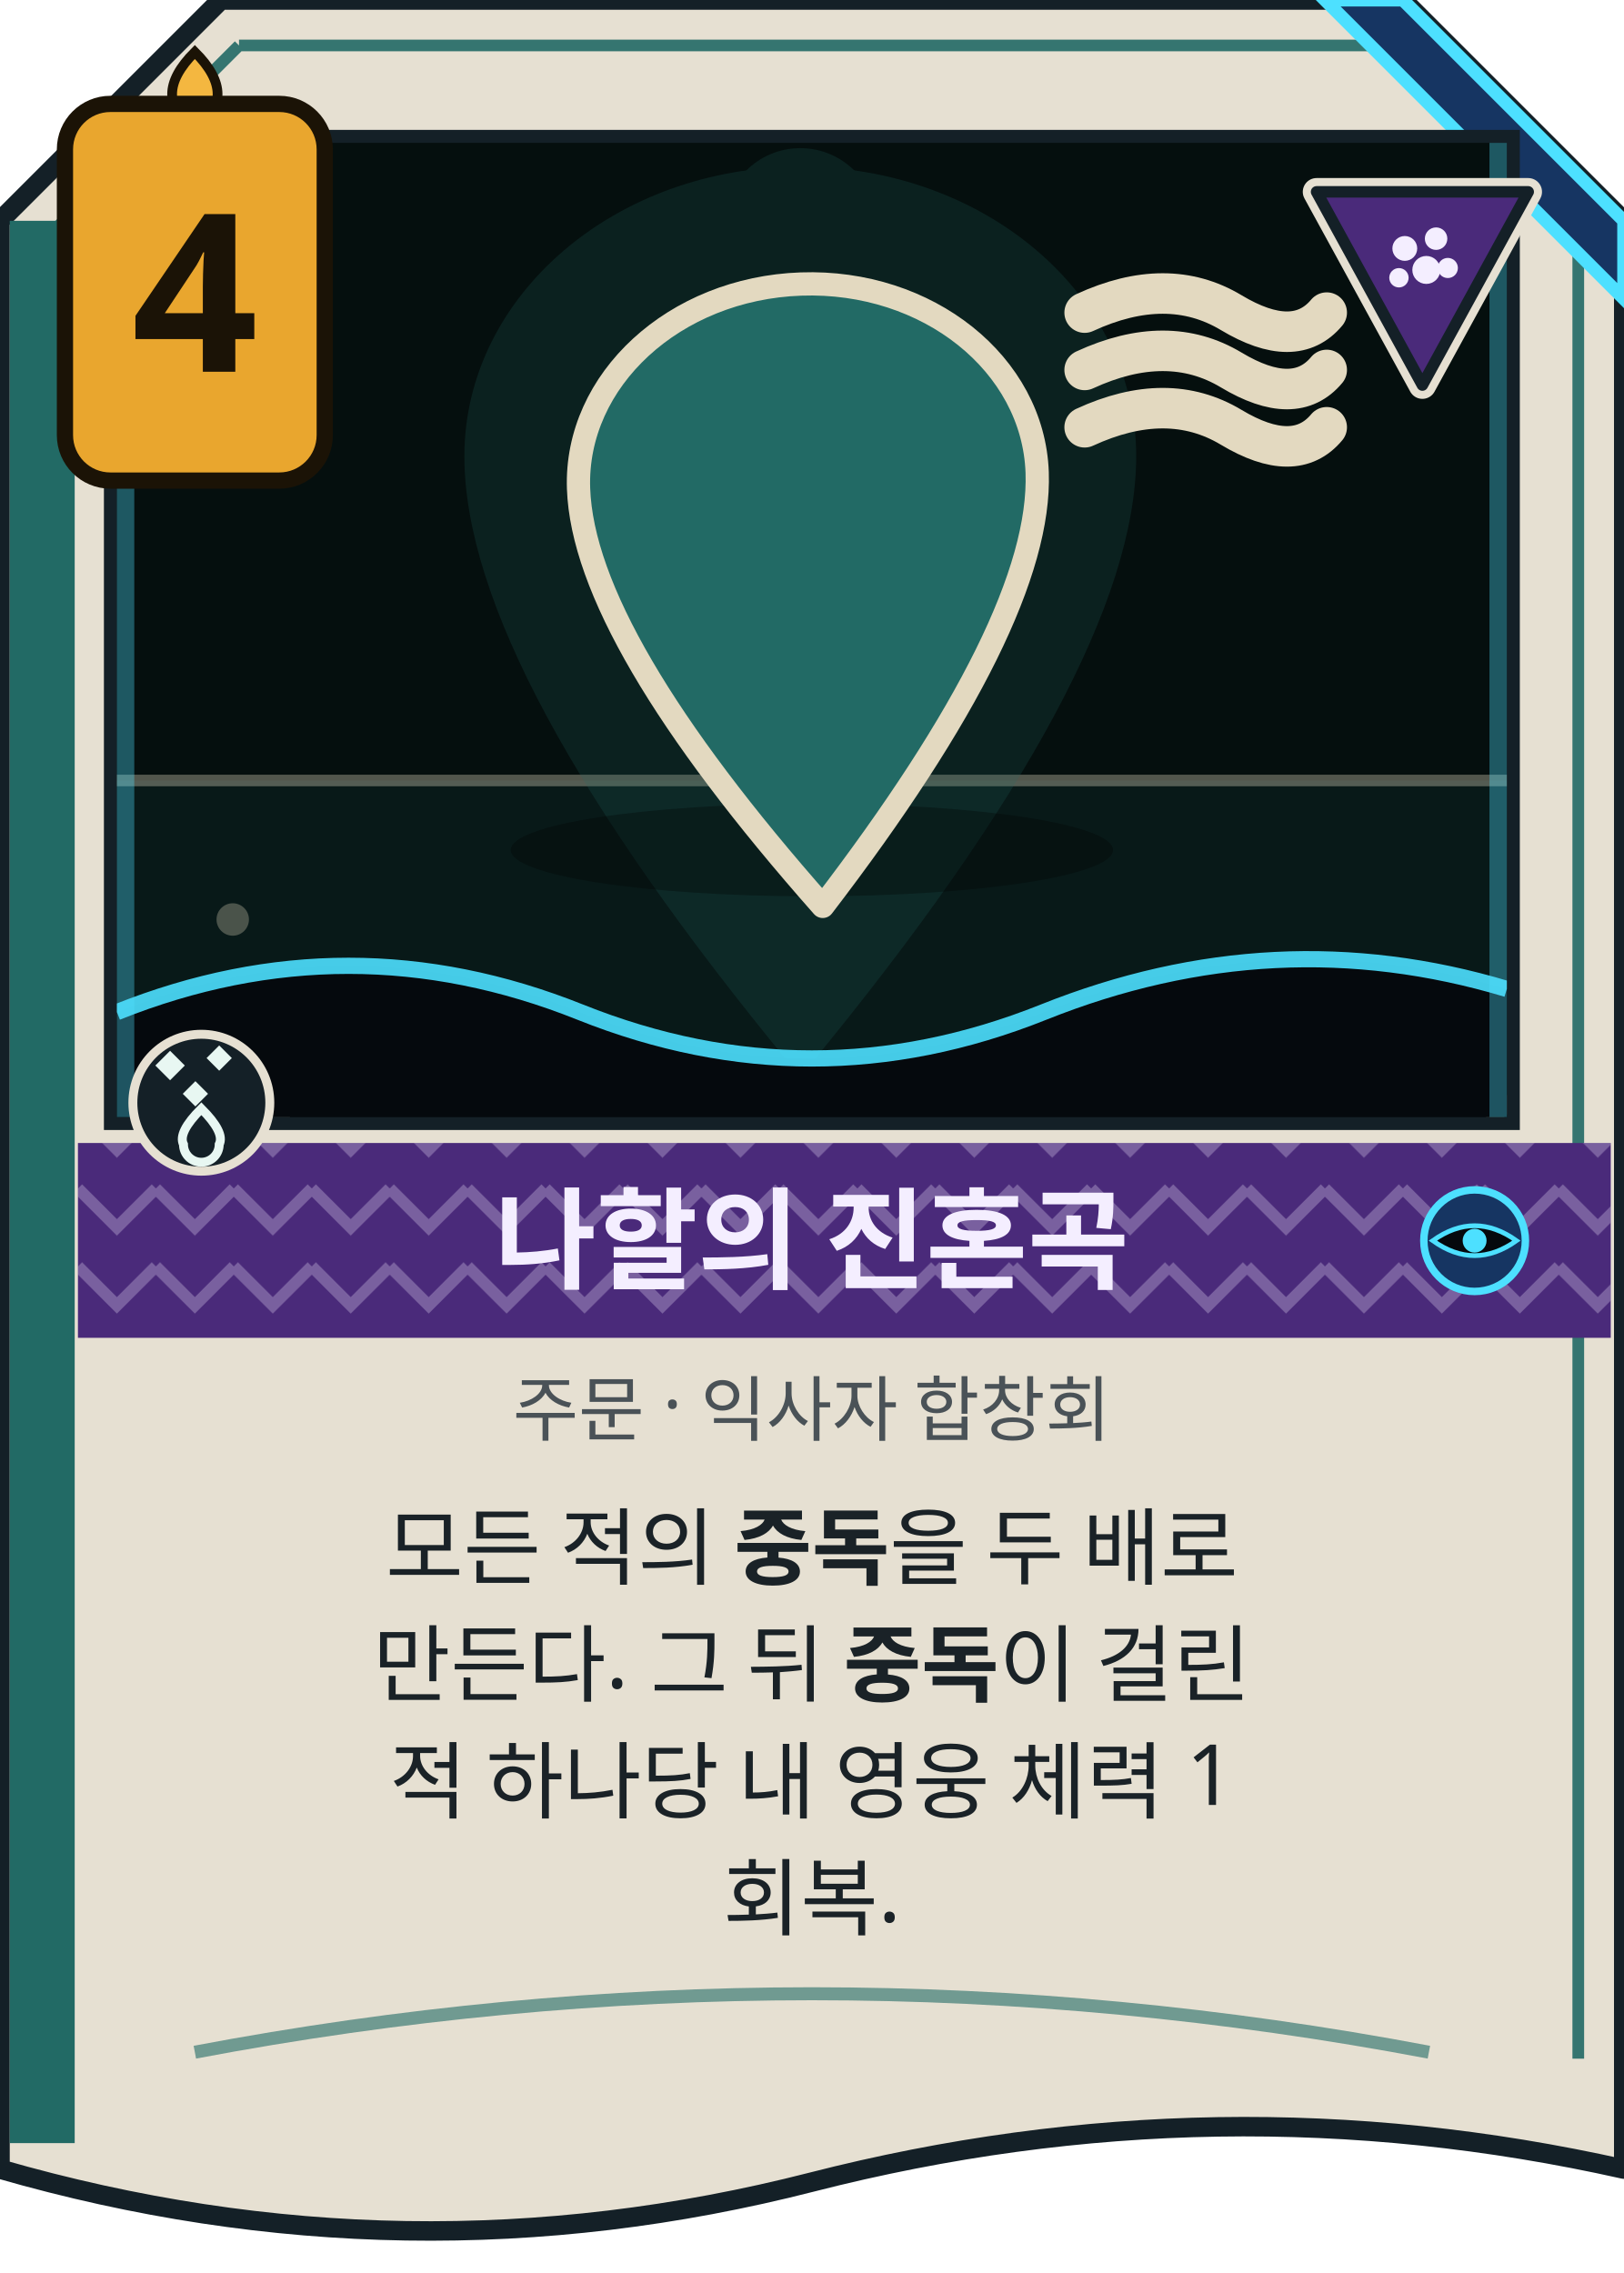
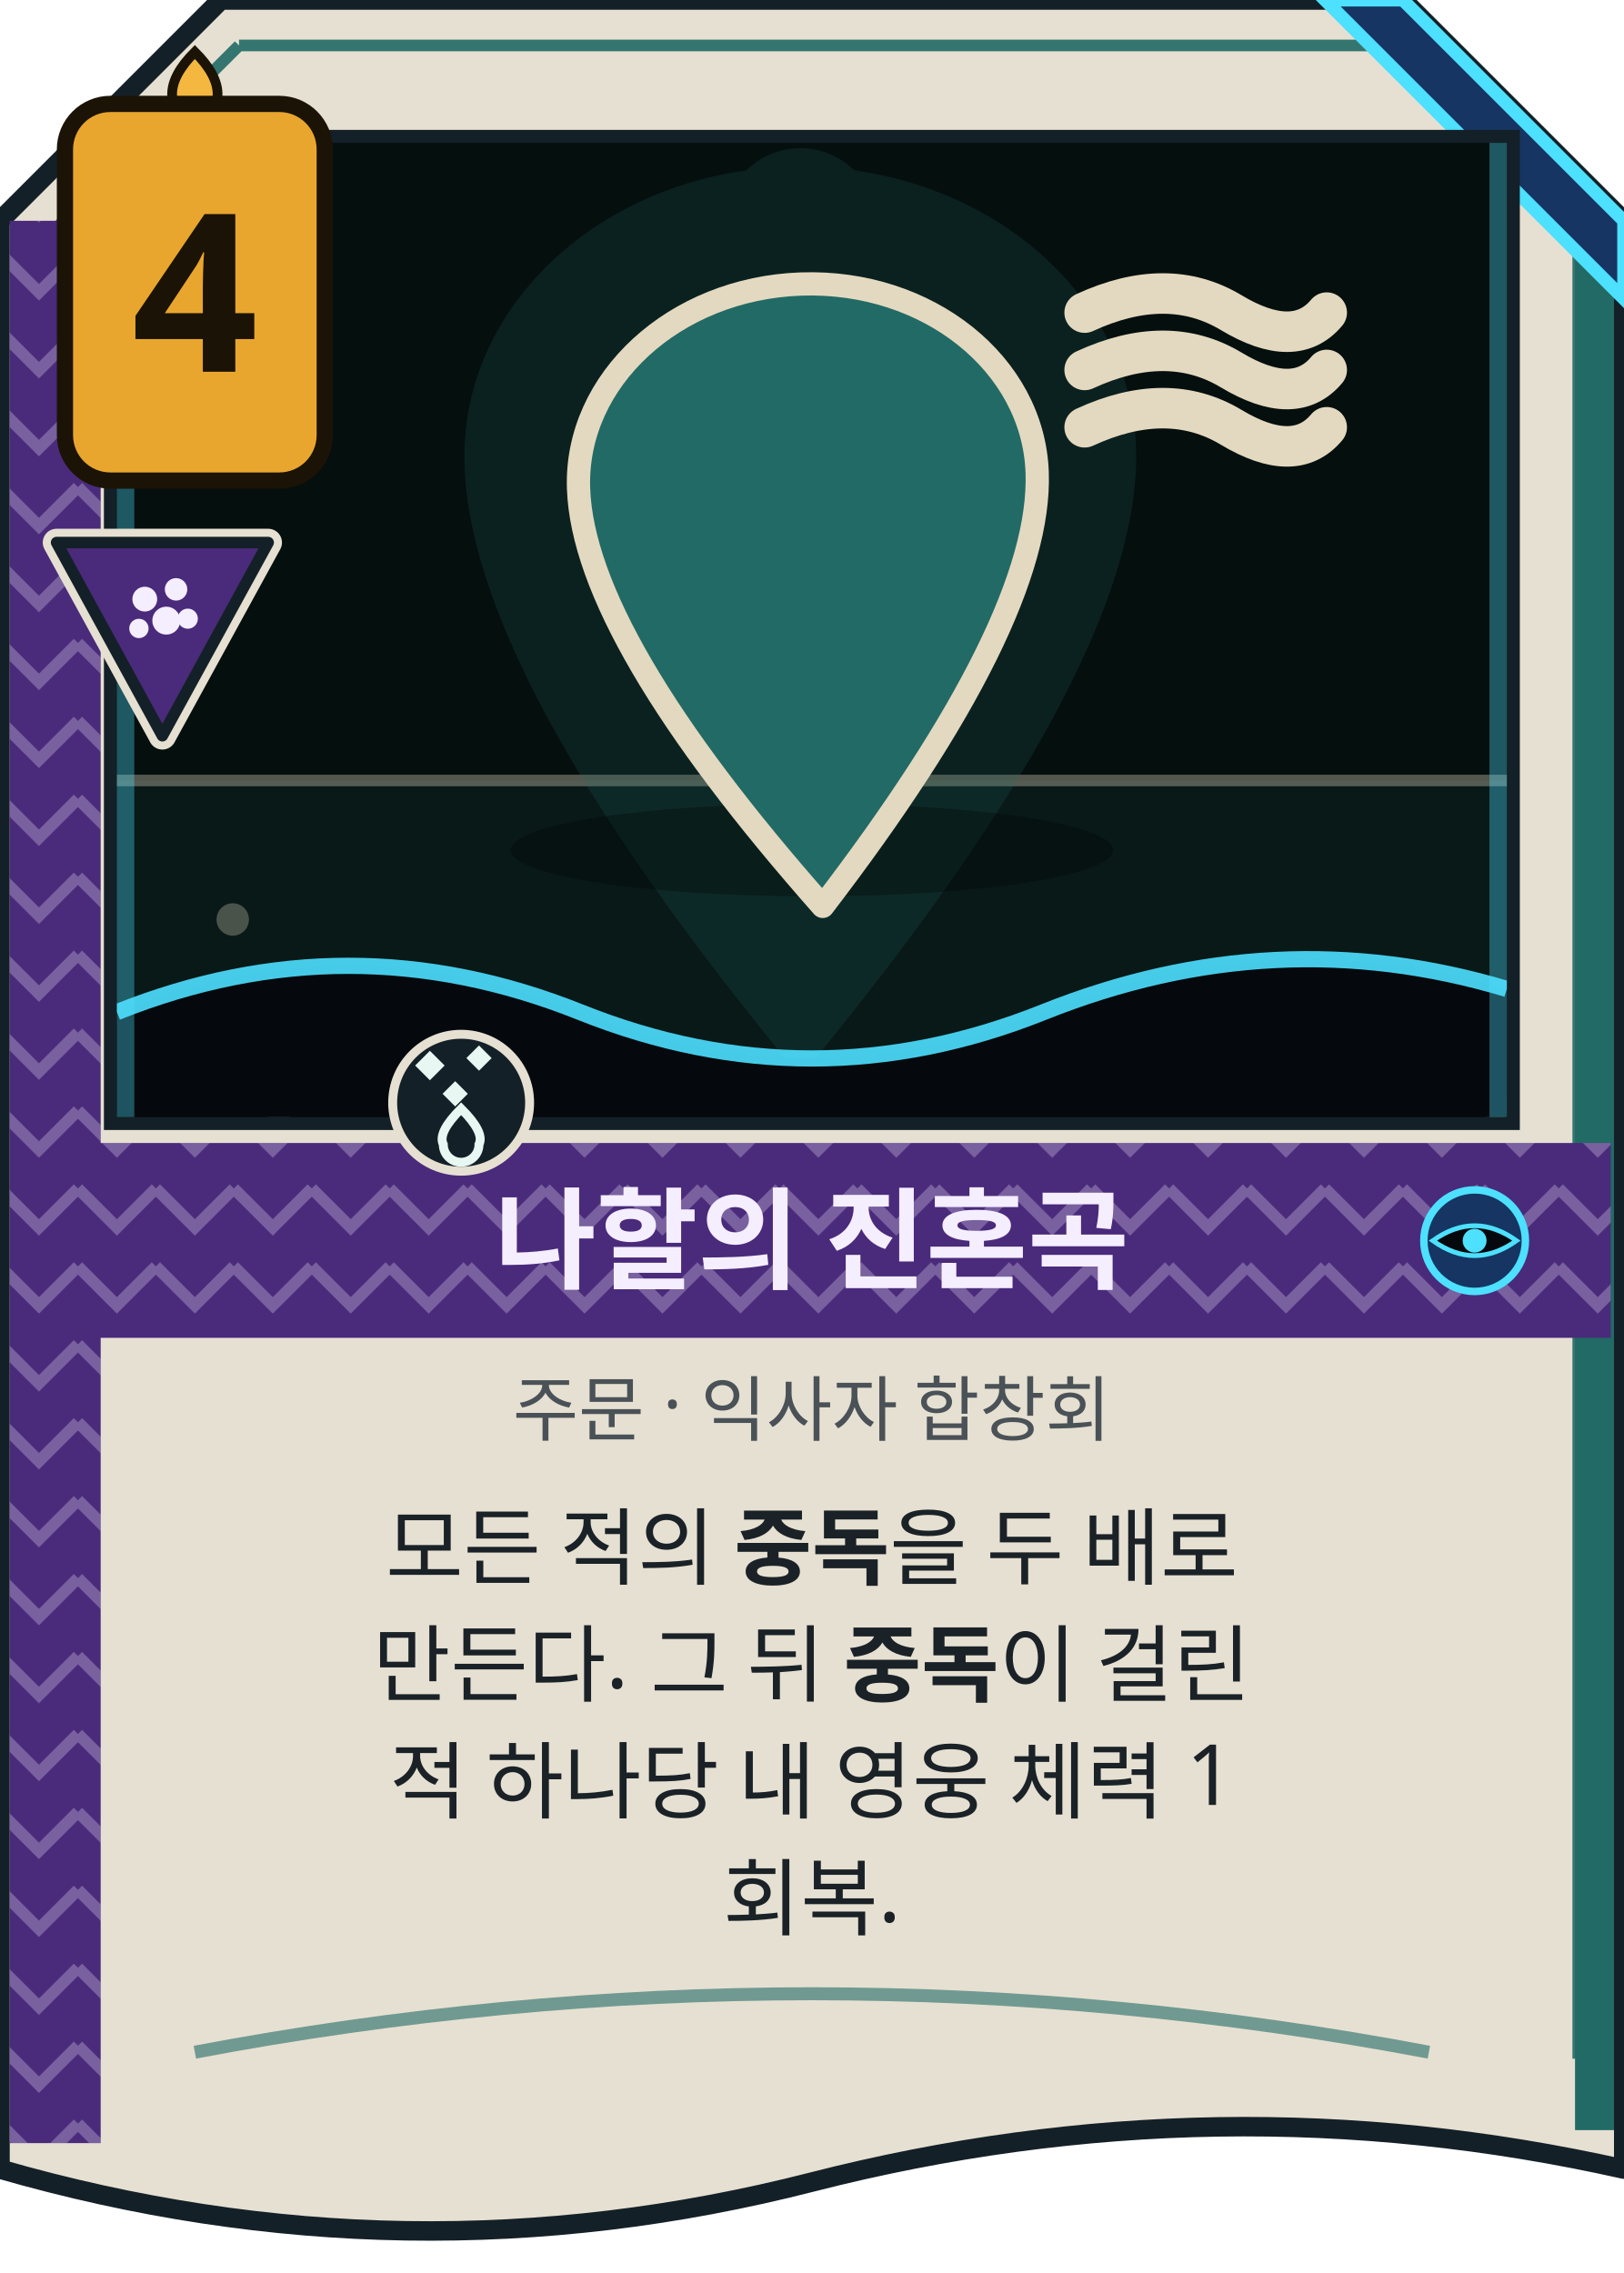
<svg xmlns="http://www.w3.org/2000/svg" viewBox="0 0 250 350" width="250" height="350">
  <path d="M34 0H216L250 34V334Q187.5 320 125 336T0 334V34Z" fill="#E6E0D2" stroke="#142027" stroke-width="3" stroke-linejoin="round" />
  <path d="M36.8 7H213.2L243 36.8V317M7 317V36.8L36.8 7" fill="none" stroke="#226A65" stroke-opacity="0.9" stroke-width="1.8" />
-   <rect x="1.5" y="34" width="10" height="296" fill="#226A65" />
+   <defs>
+     <pattern id="spat-debuff" width="12" height="12" patternUnits="userSpaceOnUse">
+       <g opacity="0.28">
+         <path d="M0 3L6 9L12 3" fill="none" stroke="#F4EEFF" stroke-width="1.8" />
+       </g>
+     </pattern>
+   </defs>
+   <rect x="1.5" y="34" width="14" height="296" fill="#4A2A7A" />
+   <rect x="1.5" y="34" width="14" height="296" fill="url(#spat-debuff)" />
+   <rect x="242.5" y="38" width="6" height="290" fill="#226A65" />
  <path d="M204 0H216L250 34V46Z" fill="#163562" stroke="#4DE0FF" stroke-width="2" />
  <rect x="16" y="20" width="218" height="154" fill="#142027" />
  <svg x="18" y="22" width="214" height="150" viewBox="0 0 120 90" preserveAspectRatio="xMidYMid slice" overflow="hidden">
    <rect width="120" height="90" fill="#050F0E" />
    <path d="M0 58H120V90H0Z" fill="#226A65" fill-opacity=".12" />
    <path d="M0 58H120" stroke="#E3D9C0" stroke-opacity=".35" stroke-width="1" />
    <circle cx="113" cy="79" r="1.4" fill="#E3D9C0" fill-opacity=".3" />
    <circle cx="14" cy="86" r="1.4" fill="#E3D9C0" fill-opacity=".3" />
    <circle cx="16" cy="81" r="1.2" fill="#E3D9C0" fill-opacity=".3" />
    <circle cx="10" cy="70" r="1.4" fill="#E3D9C0" fill-opacity=".3" />
    <circle cx="101" cy="75" r="1.1" fill="#E3D9C0" fill-opacity=".3" />
    <circle cx="119" cy="86" r="1.3" fill="#E3D9C0" fill-opacity=".3" />
    <g opacity=".2">
      <g transform="translate(59.0 44.0) rotate(0) scale(40.0)" stroke-width="0.050" stroke-linejoin="round" stroke-linecap="round">
        <path d="M0 .95Q.7.1.7-.35A.7.6 0 0 0-.7-.35Q-.7.1 0 .95Z" fill="#226A65" stroke="#226A65" />
        <circle cx="0" cy="-.85" r=".14" fill="none" stroke="#226A65" />
      </g>
    </g>
    <ellipse cx="60" cy="64" rx="26" ry="4" fill="#000" fill-opacity=".3" />
    <g transform="translate(60.0 42.0) rotate(178) scale(28.3)" stroke-width="0.071" stroke-linejoin="round" stroke-linecap="round">
      <path d="M0-.95Q.7-.1.7.35A.7.6 0 0 1-.7.35Q-.7-.1 0-.95Z" fill="#226A65" stroke="#E3D9C0" />
    </g>
    <g transform="translate(94.0 22.0) rotate(0) scale(11.0)" stroke-width="0.182" stroke-linejoin="round" stroke-linecap="round">
      <path d="M-.95-.4Q-.3-.7.2-.4T.95-.4M-.95.05Q-.3-.25.2.05T.95.05M-.95.5Q-.3.2.2.5T.95.5" fill="none" stroke="#E3D9C0" stroke-width="0.318" />
    </g>
    <path d="M0 78Q20 70 40 78T80 78T120 76V90H0Z" fill="#05090D" />
    <path d="M0 78Q20 70 40 78T80 78T120 76" fill="none" stroke="#4DE0FF" stroke-width="1.4" stroke-opacity=".9" />
    <rect width="120" height="90" fill="none" stroke="#4DE0FF" stroke-opacity=".35" stroke-width="3" />
  </svg>
  <defs>
    <pattern id="pat-debuff" width="12" height="12" patternUnits="userSpaceOnUse">
      <g opacity="0.28">
        <path d="M0 3L6 9L12 3" fill="none" stroke="#F4EEFF" stroke-width="1.8" />
      </g>
    </pattern>
  </defs>
  <rect x="12" y="176" width="236" height="30" fill="#4A2A7A" />
  <rect x="12" y="176" width="236" height="30" fill="url(#pat-debuff)" />
  <text x="125" y="197.12" text-anchor="middle" font-size="17" font-weight="700" fill="#F4EEFF" font-family="'Noto Sans KR','Malgun Gothic','Apple SD Gothic Neo',system-ui,sans-serif">나할의 진혼곡</text>
-   <g transform="translate(202 26) scale(0.7083333)">
+   <g transform="translate(8 80) scale(0.7083333)">
    <path d="M1 5H47L24 47Z" fill="none" stroke="#E6E0D2" stroke-width="6" stroke-linejoin="round" />
    <path d="M1 5H47L24 47Z" fill="#4A2A7A" stroke="#142027" stroke-width="2.5" stroke-linejoin="round" />
    <g transform="translate(24.0 19.0) rotate(0) scale(8.5)" stroke-width="0.235" stroke-linejoin="round" stroke-linecap="round">
      <circle cx="-.45" cy="-.2" r=".2" fill="#F4EEFF" stroke="#F4EEFF" />
      <circle cx=".35" cy="-.45" r=".17" fill="#F4EEFF" stroke="#F4EEFF" />
      <circle cx=".1" cy=".35" r=".24" fill="#F4EEFF" stroke="#F4EEFF" />
      <circle cx="-.6" cy=".55" r=".13" fill="#F4EEFF" stroke="#F4EEFF" />
      <circle cx=".65" cy=".3" r=".14" fill="#F4EEFF" stroke="#F4EEFF" />
    </g>
  </g>
  <g transform="translate(216 180) scale(.46)">
    <circle cx="24" cy="24" r="17" fill="#163562" stroke="#4DE0FF" stroke-width="2.5" />
    <path d="M10 24Q24 14 38 24Q24 34 10 24Z" fill="#05090D" stroke="#4DE0FF" stroke-width="1.6" />
    <circle cx="24" cy="24" r="4" fill="#4DE0FF" />
  </g>
-   <g transform="translate(20 158.8) scale(0.4583333)">
+   <g transform="translate(60 158.8) scale(0.4583333)">
    <circle cx="24" cy="24" r="23" fill="#142027" stroke="#E6E0D2" stroke-width="3" />
    <rect x="10" y="8" width="7" height="7" transform="rotate(45 13.5 11.5)" fill="#E8F7F2" />
    <rect x="27" y="6" width="6" height="6" transform="rotate(45 30 9)" fill="#E8F7F2" />
    <rect x="19" y="18" width="6" height="6" transform="rotate(45 22 21)" fill="#E8F7F2" />
    <path d="M24 26Q32 34 30 38A6 6 0 0 1 18 38Q16 34 24 26Z" fill="none" stroke="#E8F7F2" stroke-width="3" />
  </g>
  <text x="125" y="221" text-anchor="middle" font-size="11" fill="#4A5257" font-family="'Noto Sans KR','Malgun Gothic','Apple SD Gothic Neo',system-ui,sans-serif">주문 · 익사자 합창회</text>
  <text x="125" y="243" text-anchor="middle" font-size="13" fill="#1A2227" font-family="'Noto Sans KR','Malgun Gothic','Apple SD Gothic Neo',system-ui,sans-serif">모든 적의 <tspan font-weight="800">중독</tspan>을 두 배로</text>
  <text x="125" y="261" text-anchor="middle" font-size="13" fill="#1A2227" font-family="'Noto Sans KR','Malgun Gothic','Apple SD Gothic Neo',system-ui,sans-serif">만든다. 그 뒤 <tspan font-weight="800">중독</tspan>이 걸린</text>
  <text x="125" y="279" text-anchor="middle" font-size="13" fill="#1A2227" font-family="'Noto Sans KR','Malgun Gothic','Apple SD Gothic Neo',system-ui,sans-serif">적 하나당 내 영웅 체력 1</text>
  <text x="125" y="297" text-anchor="middle" font-size="13" fill="#1A2227" font-family="'Noto Sans KR','Malgun Gothic','Apple SD Gothic Neo',system-ui,sans-serif">회복.</text>
  <g transform="translate(10 16)">
    <path d="M20 -8Q27 -1 20 4Q13 -1 20 -8Z" fill="#F4B740" stroke="#1B1306" stroke-width="1.5" />
    <rect width="40" height="58" rx="7" fill="#E9A62E" stroke="#1B1306" stroke-width="2.5" />
    <text x="20" y="41.24" text-anchor="middle" font-size="34" font-weight="800" fill="#1B1306" font-family="'Noto Sans KR','Malgun Gothic','Apple SD Gothic Neo',system-ui,sans-serif">4</text>
  </g>
  <path d="M30 316Q125 298 220 316" fill="none" stroke="#226A65" stroke-width="2" opacity=".6" />
</svg>
